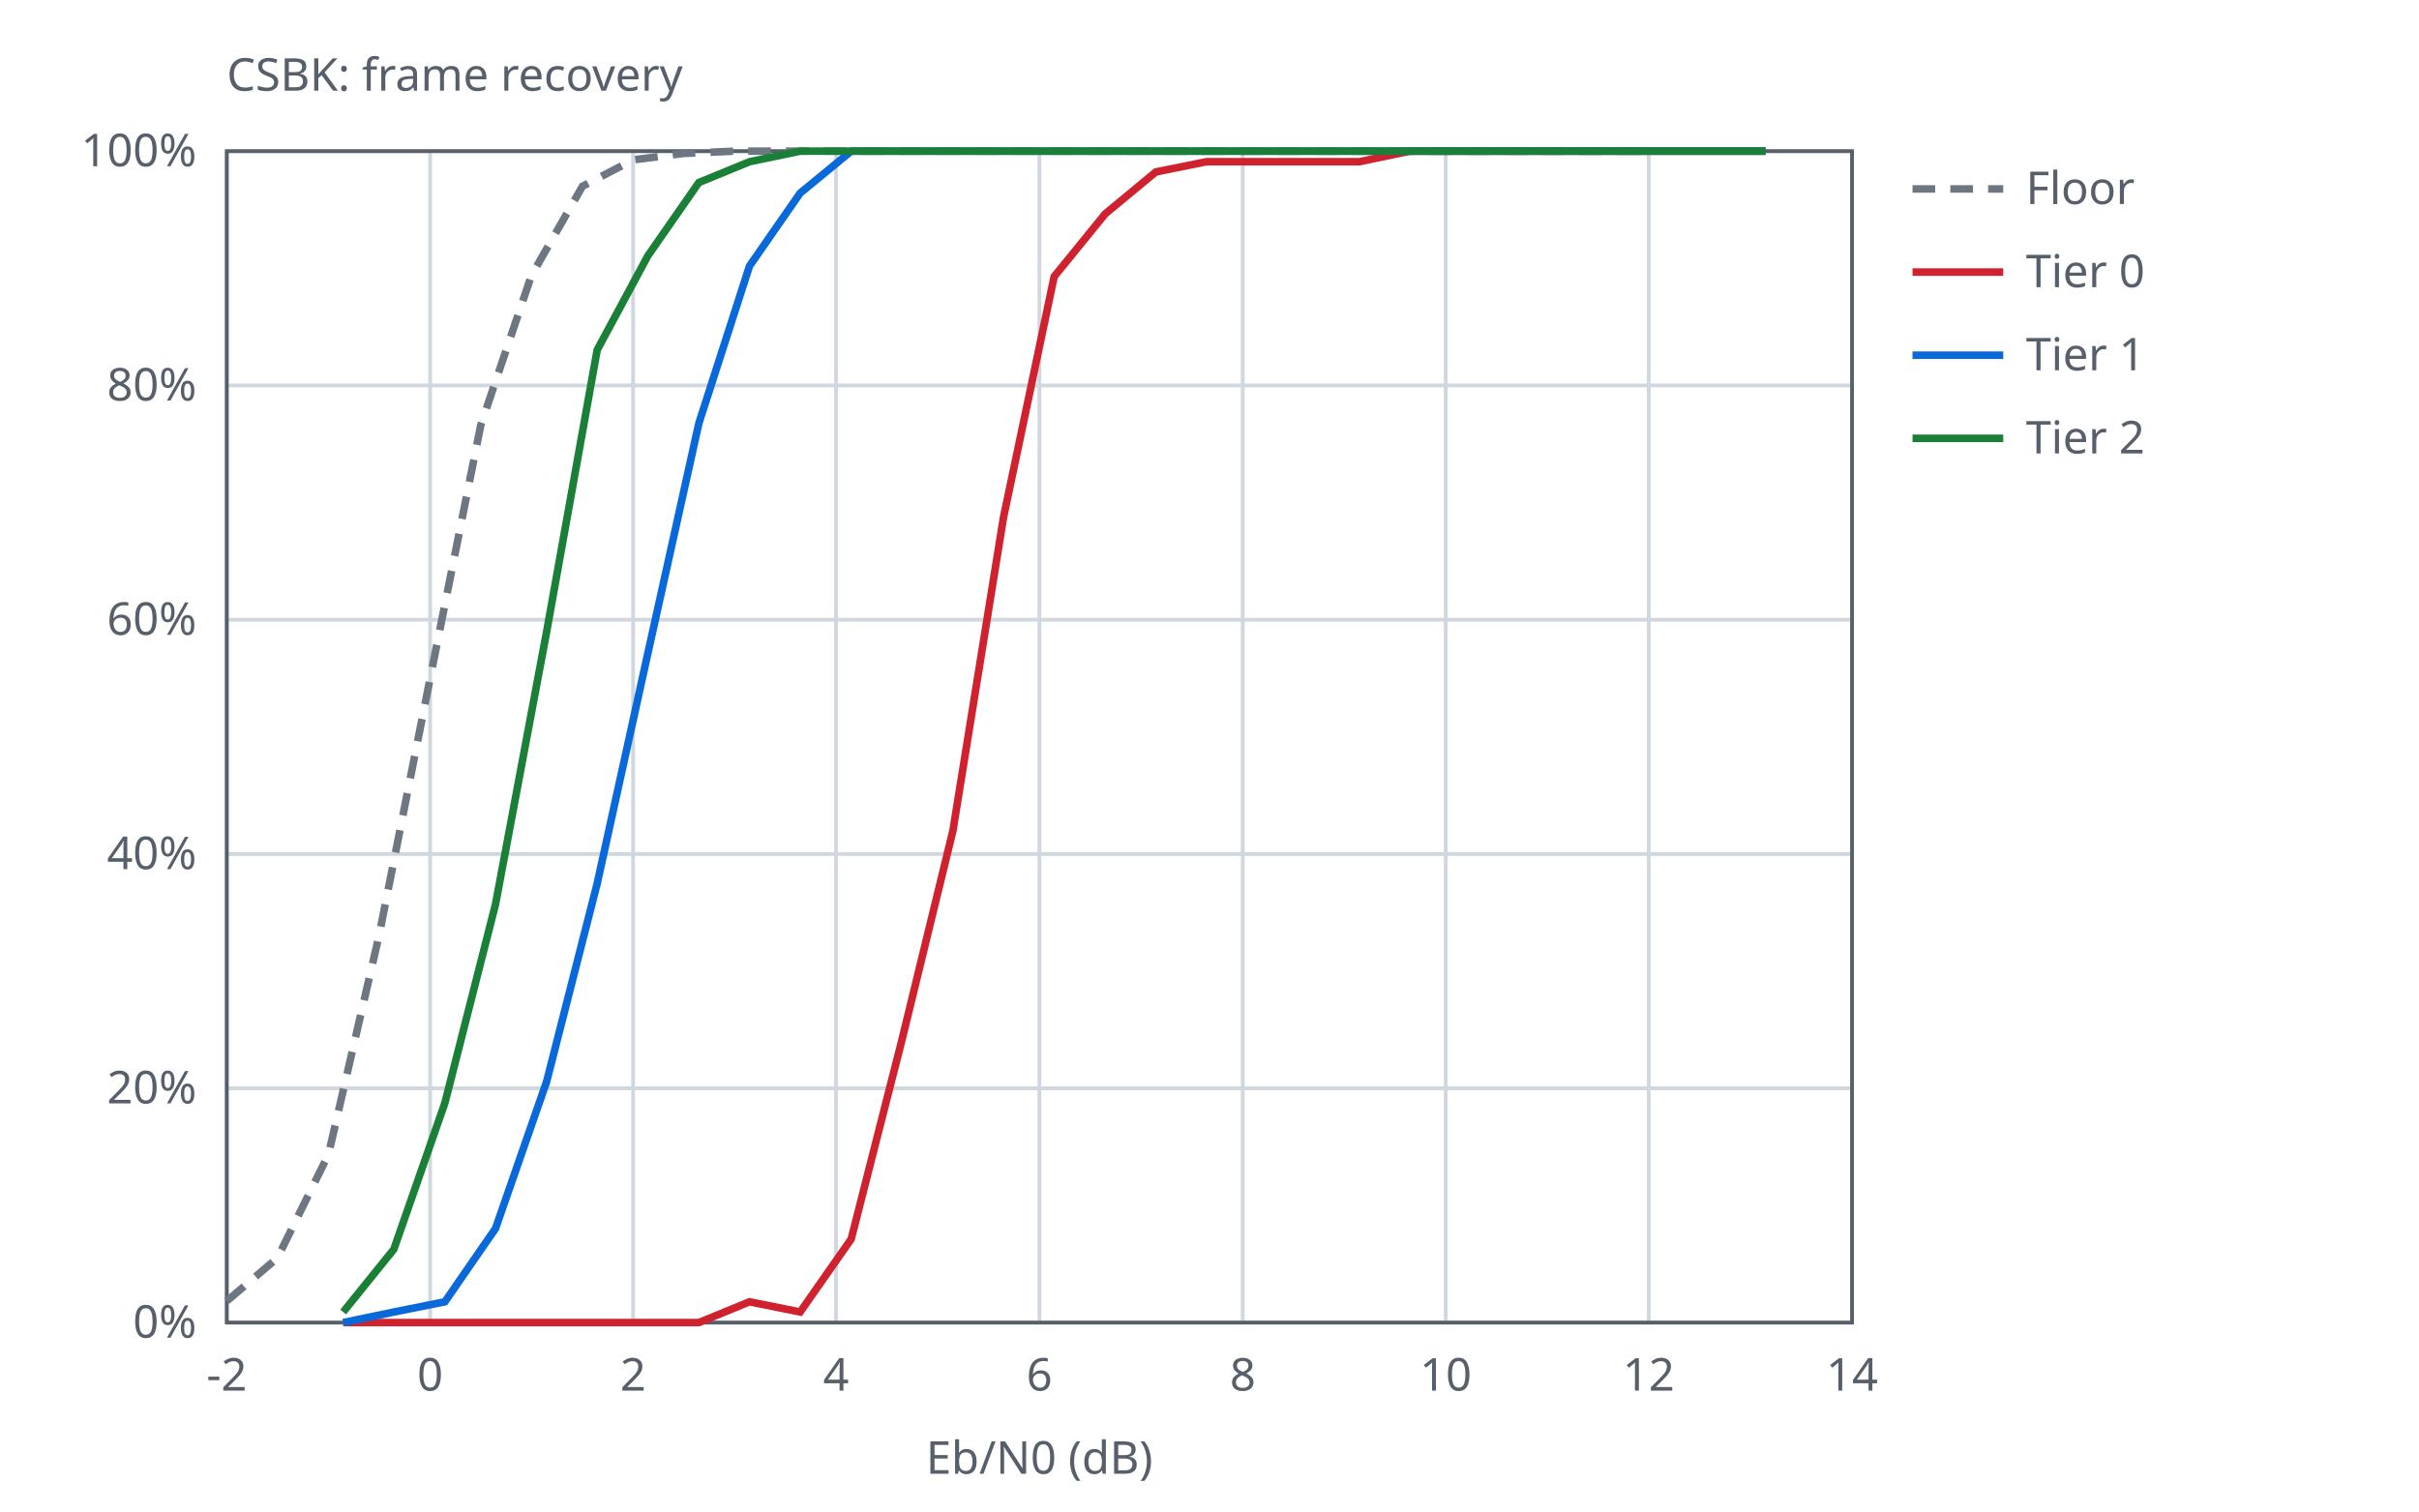
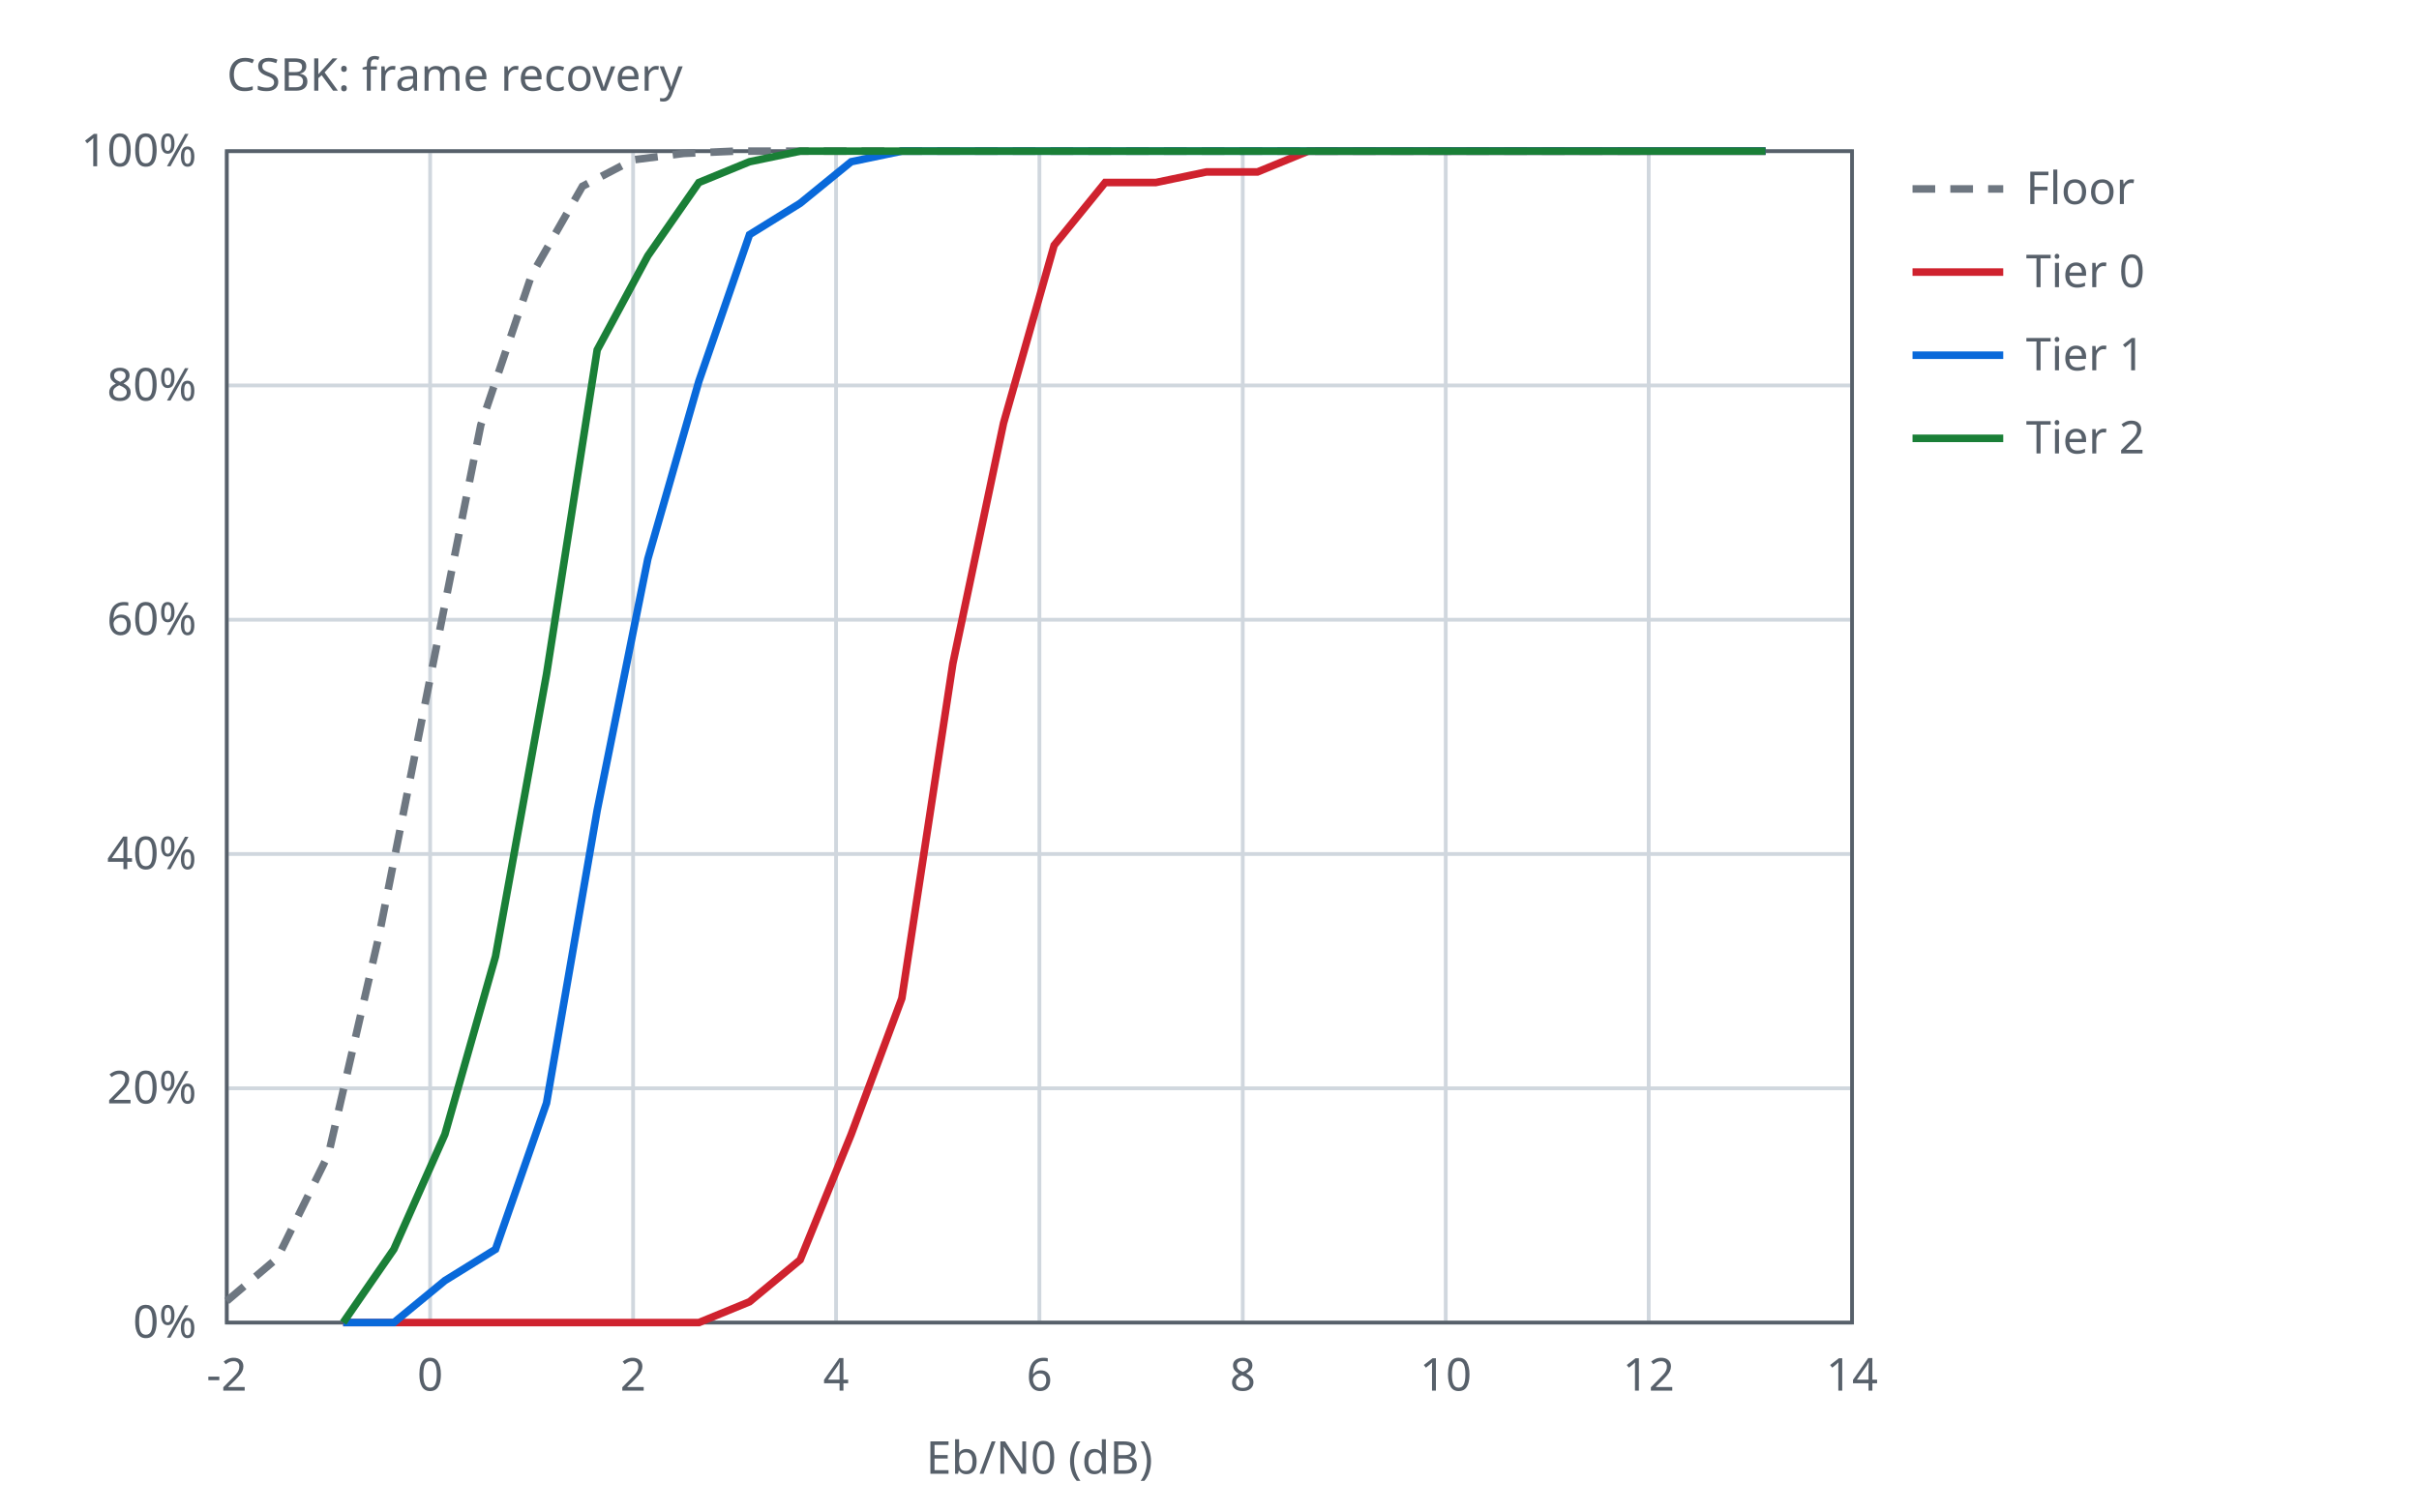
<svg xmlns="http://www.w3.org/2000/svg" width="640" height="400" viewBox="0 0 640 400">
  <style>text{font-family:sans-serif;font-size:12px;fill:#57606a}.ax{stroke:#57606a;stroke-width:1;fill:none}.gr{stroke:#d0d7de;stroke-width:1}.s0{stroke:#6e7781}.s1{stroke:#cf222e}.s2{stroke:#0969da}.s3{stroke:#1a7f37}.l{fill:none;stroke-width:2}@media (prefers-color-scheme:dark){text{fill:#c9d1d9}.ax{stroke:#8b949e}.gr{stroke:#30363d}.s0{stroke:#8b949e}.s1{stroke:#ff7b72}.s2{stroke:#58a6ff}.s3{stroke:#3fb950}}</style>
  <text x="60.0" y="24">CSBK: frame recovery</text>
  <line class="gr" x1="60.0" y1="350.0" x2="60.0" y2="40.0" />
  <text x="60.0" y="368.0" text-anchor="middle">-2</text>
  <line class="gr" x1="113.8" y1="350.0" x2="113.8" y2="40.0" />
  <text x="113.8" y="368.0" text-anchor="middle">0</text>
  <line class="gr" x1="167.5" y1="350.0" x2="167.5" y2="40.0" />
  <text x="167.5" y="368.0" text-anchor="middle">2</text>
  <line class="gr" x1="221.2" y1="350.0" x2="221.2" y2="40.0" />
  <text x="221.2" y="368.0" text-anchor="middle">4</text>
  <line class="gr" x1="275.0" y1="350.0" x2="275.0" y2="40.0" />
  <text x="275.0" y="368.0" text-anchor="middle">6</text>
  <line class="gr" x1="328.8" y1="350.0" x2="328.8" y2="40.0" />
  <text x="328.8" y="368.0" text-anchor="middle">8</text>
  <line class="gr" x1="382.5" y1="350.0" x2="382.5" y2="40.0" />
  <text x="382.5" y="368.0" text-anchor="middle">10</text>
  <line class="gr" x1="436.2" y1="350.0" x2="436.2" y2="40.0" />
  <text x="436.2" y="368.0" text-anchor="middle">12</text>
  <line class="gr" x1="490.0" y1="350.0" x2="490.0" y2="40.0" />
  <text x="490.0" y="368.0" text-anchor="middle">14</text>
  <line class="gr" x1="60.0" y1="350.0" x2="490.0" y2="350.0" />
  <text x="52.0" y="354.0" text-anchor="end">0%</text>
  <line class="gr" x1="60.0" y1="288.0" x2="490.0" y2="288.0" />
  <text x="52.0" y="292.0" text-anchor="end">20%</text>
  <line class="gr" x1="60.0" y1="226.0" x2="490.0" y2="226.0" />
  <text x="52.0" y="230.0" text-anchor="end">40%</text>
  <line class="gr" x1="60.0" y1="164.0" x2="490.0" y2="164.0" />
  <text x="52.0" y="168.0" text-anchor="end">60%</text>
  <line class="gr" x1="60.0" y1="102.0" x2="490.0" y2="102.0" />
  <text x="52.0" y="106.0" text-anchor="end">80%</text>
  <line class="gr" x1="60.0" y1="40.0" x2="490.0" y2="40.0" />
  <text x="52.0" y="44.0" text-anchor="end">100%</text>
  <rect class="ax" x="60.0" y="40.0" width="430.0" height="310.0" />
  <text x="275.0" y="390.0" text-anchor="middle">Eb/N0 (dB)</text>
  <polyline class="l s0" stroke-dasharray="6 4" points="60.0,344.3 73.4,332.9 86.9,305.5 100.3,247.5 113.8,179.5 127.2,112.5 140.6,72.9 154.1,49.3 167.5,42.3 180.9,40.6 194.4,40.0 207.8,40.0 221.2,40.0 234.7,40.0 248.1,40.0 261.6,40.0 275.0,40.0 288.4,40.0 301.9,40.0 315.3,40.0 328.8,40.0 342.2,40.0 355.6,40.0 369.1,40.0 382.5,40.0 395.9,40.0 409.4,40.0 422.8,40.0 436.2,40.0" />
  <line class="l s0" stroke-dasharray="6 4" x1="506.0" y1="50.0" x2="530.0" y2="50.0" />
  <text x="536.0" y="54.0">Floor</text>
-   <polyline class="l s1" points="90.8,350.0 104.2,350.0 117.7,350.0 131.1,350.0 144.6,350.0 158.0,350.0 171.4,350.0 184.9,350.0 198.3,344.5 211.7,347.2 225.2,327.9 238.6,275.3 252.1,219.9 265.5,136.9 278.9,73.2 292.4,56.6 305.8,45.5 319.2,42.8 332.7,42.8 346.1,42.8 359.6,42.8 373.0,40.0 386.4,40.0 399.9,40.0 413.3,40.0 426.7,40.0 440.2,40.0 453.6,40.0 467.1,40.0" />
+   <polyline class="l s1" points="90.8,350.0 104.2,350.0 117.7,350.0 131.1,350.0 144.6,350.0 158.0,350.0 171.4,350.0 184.9,350.0 198.3,344.5 211.7,333.4 225.2,300.2 238.6,264.2 252.1,175.6 265.5,112.0 278.9,64.9 292.4,48.3 305.8,48.3 319.2,45.5 332.7,45.5 346.1,40.0 359.6,40.0 373.0,40.0 386.4,40.0 399.9,40.0 413.3,40.0 426.7,40.0 440.2,40.0 453.6,40.0 467.1,40.0" />
  <line class="l s1" x1="506.0" y1="72.0" x2="530.0" y2="72.0" />
  <text x="536.0" y="76.0">Tier 0</text>
-   <polyline class="l s2" points="90.8,350.0 104.2,347.2 117.7,344.5 131.1,325.1 144.6,286.3 158.0,233.8 171.4,172.9 184.9,112.0 198.3,70.4 211.7,51.1 225.2,40.0 238.6,40.0 252.1,40.0 265.5,40.0 278.9,40.0 292.4,40.0 305.8,40.0 319.2,40.0 332.7,40.0 346.1,40.0 359.6,40.0 373.0,40.0 386.4,40.0 399.9,40.0 413.3,40.0 426.7,40.0 440.2,40.0 453.6,40.0 467.1,40.0" />
+   <polyline class="l s2" points="90.8,350.0 104.2,350.0 117.7,338.9 131.1,330.6 144.6,291.9 158.0,214.4 171.4,147.9 184.9,100.9 198.3,62.1 211.7,53.8 225.2,42.8 238.6,40.0 252.1,40.0 265.5,40.0 278.9,40.0 292.4,40.0 305.8,40.0 319.2,40.0 332.7,40.0 346.1,40.0 359.6,40.0 373.0,40.0 386.4,40.0 399.9,40.0 413.3,40.0 426.7,40.0 440.2,40.0 453.6,40.0 467.1,40.0" />
  <line class="l s2" x1="506.0" y1="94.0" x2="530.0" y2="94.0" />
  <text x="536.0" y="98.0">Tier 1</text>
-   <polyline class="l s3" points="90.8,347.2 104.2,330.6 117.7,291.9 131.1,239.3 144.6,167.3 158.0,92.6 171.4,67.7 184.9,48.3 198.3,42.8 211.7,40.0 225.2,40.0 238.6,40.0 252.1,40.0 265.5,40.0 278.9,40.0 292.4,40.0 305.8,40.0 319.2,40.0 332.7,40.0 346.1,40.0 359.6,40.0 373.0,40.0 386.4,40.0 399.9,40.0 413.3,40.0 426.7,40.0 440.2,40.0 453.6,40.0 467.1,40.0" />
+   <polyline class="l s3" points="90.8,350.0 104.2,330.6 117.7,300.2 131.1,253.1 144.6,178.4 158.0,92.6 171.4,67.7 184.9,48.3 198.3,42.8 211.7,40.0 225.2,40.0 238.6,40.0 252.1,40.0 265.5,40.0 278.9,40.0 292.4,40.0 305.8,40.0 319.2,40.0 332.7,40.0 346.1,40.0 359.6,40.0 373.0,40.0 386.4,40.0 399.9,40.0 413.3,40.0 426.7,40.0 440.2,40.0 453.6,40.0 467.1,40.0" />
  <line class="l s3" x1="506.0" y1="116.0" x2="530.0" y2="116.0" />
  <text x="536.0" y="120.0">Tier 2</text>
</svg>
